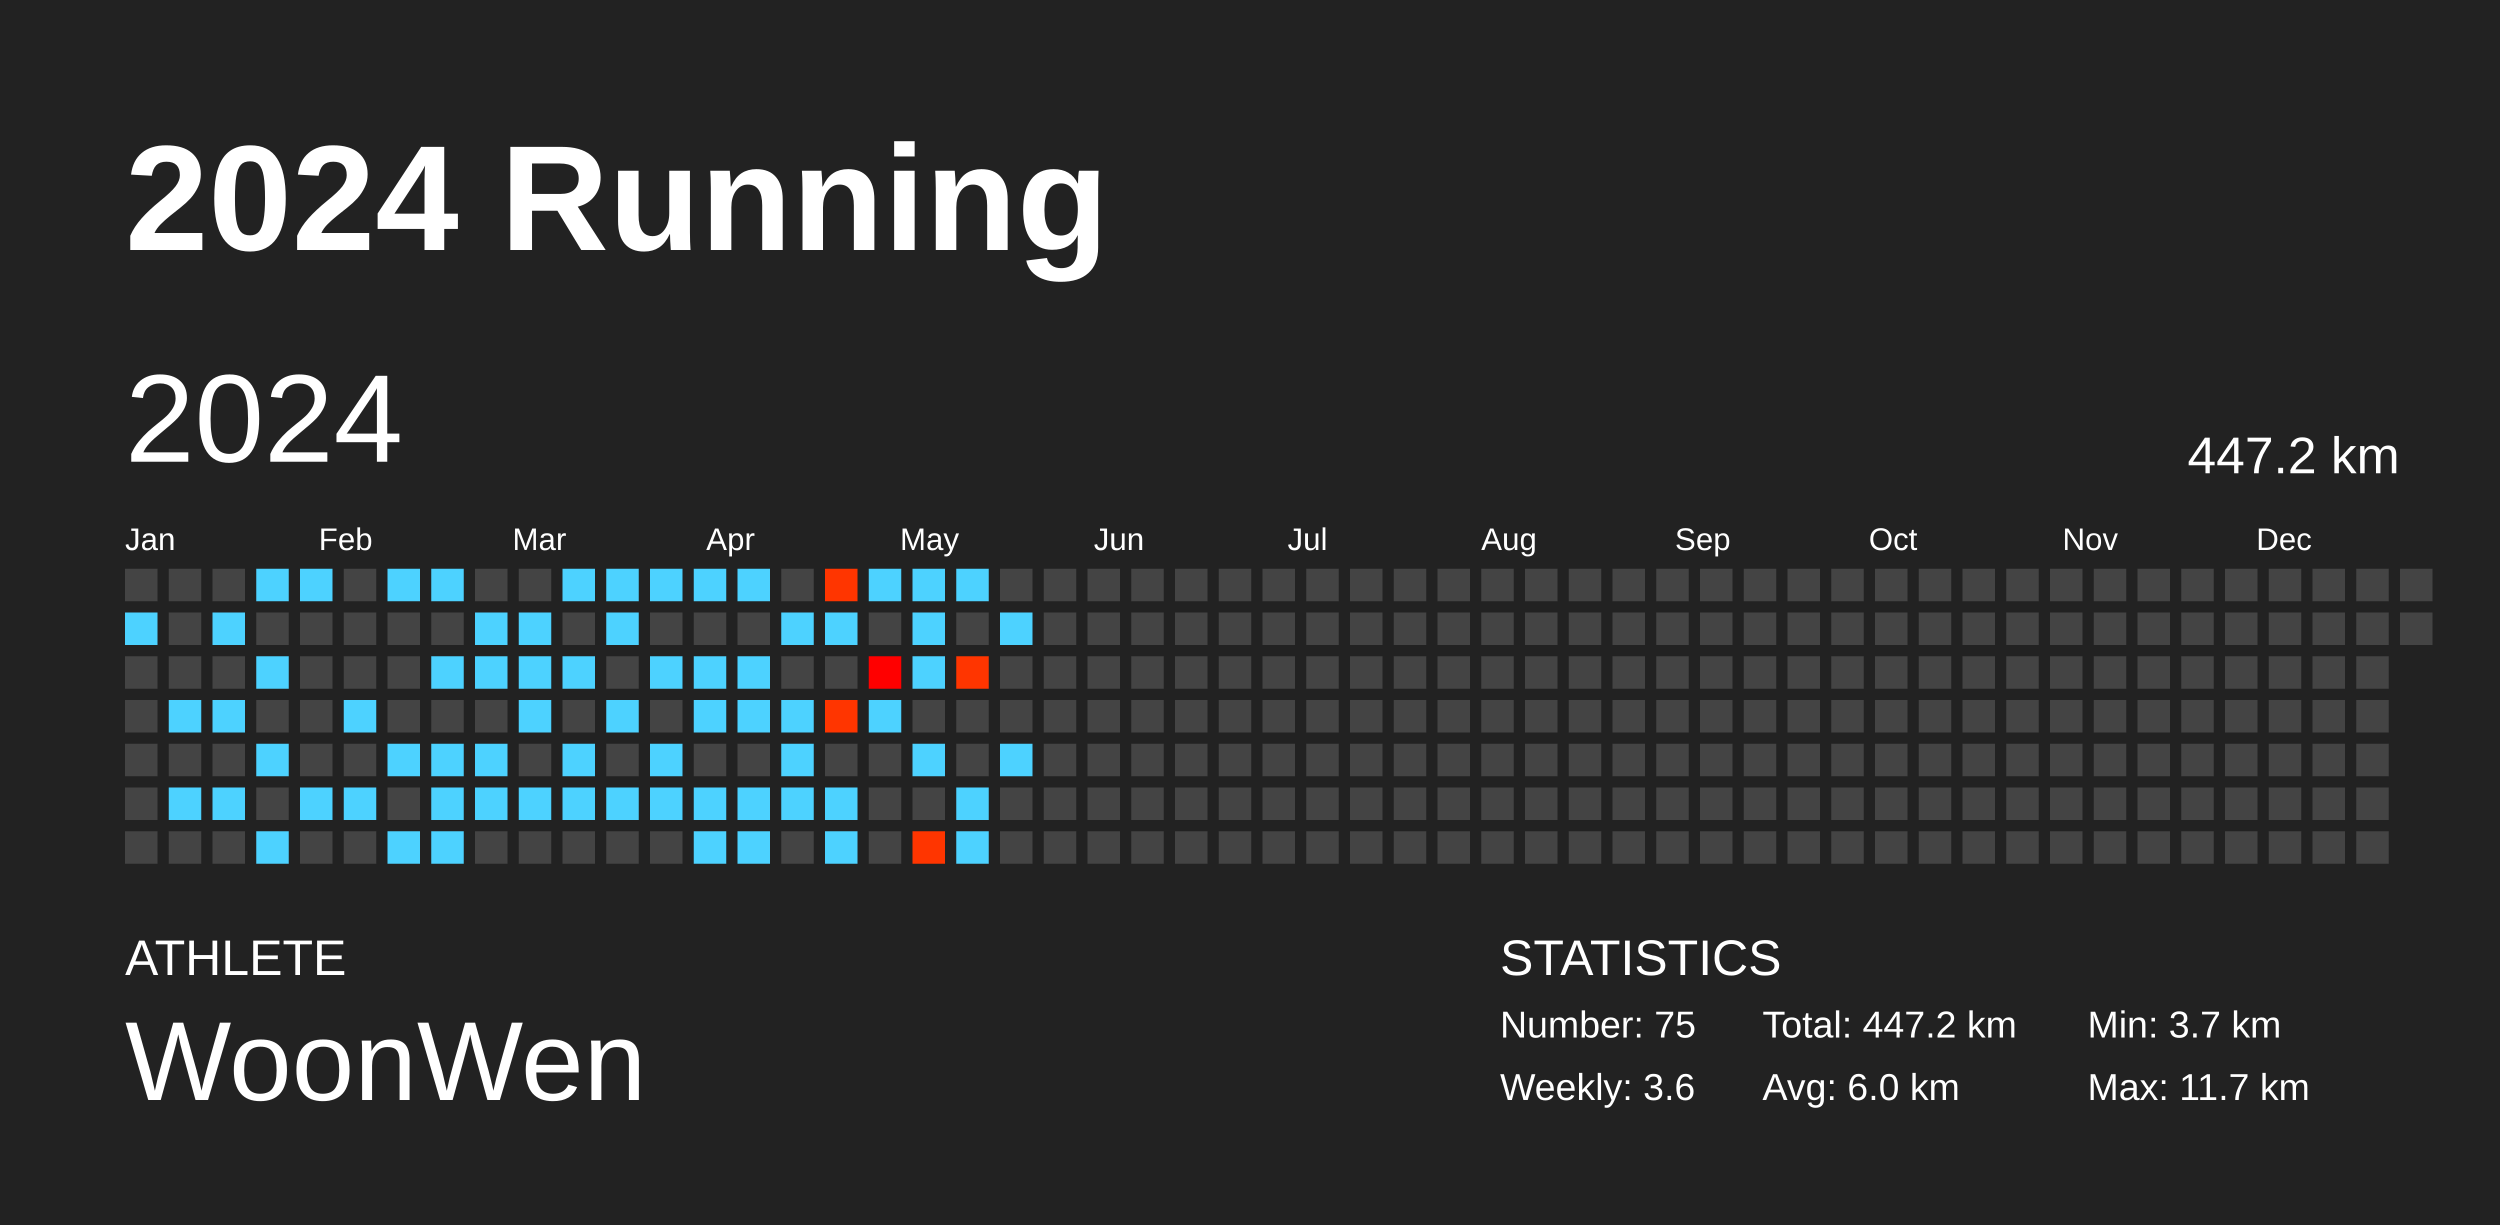
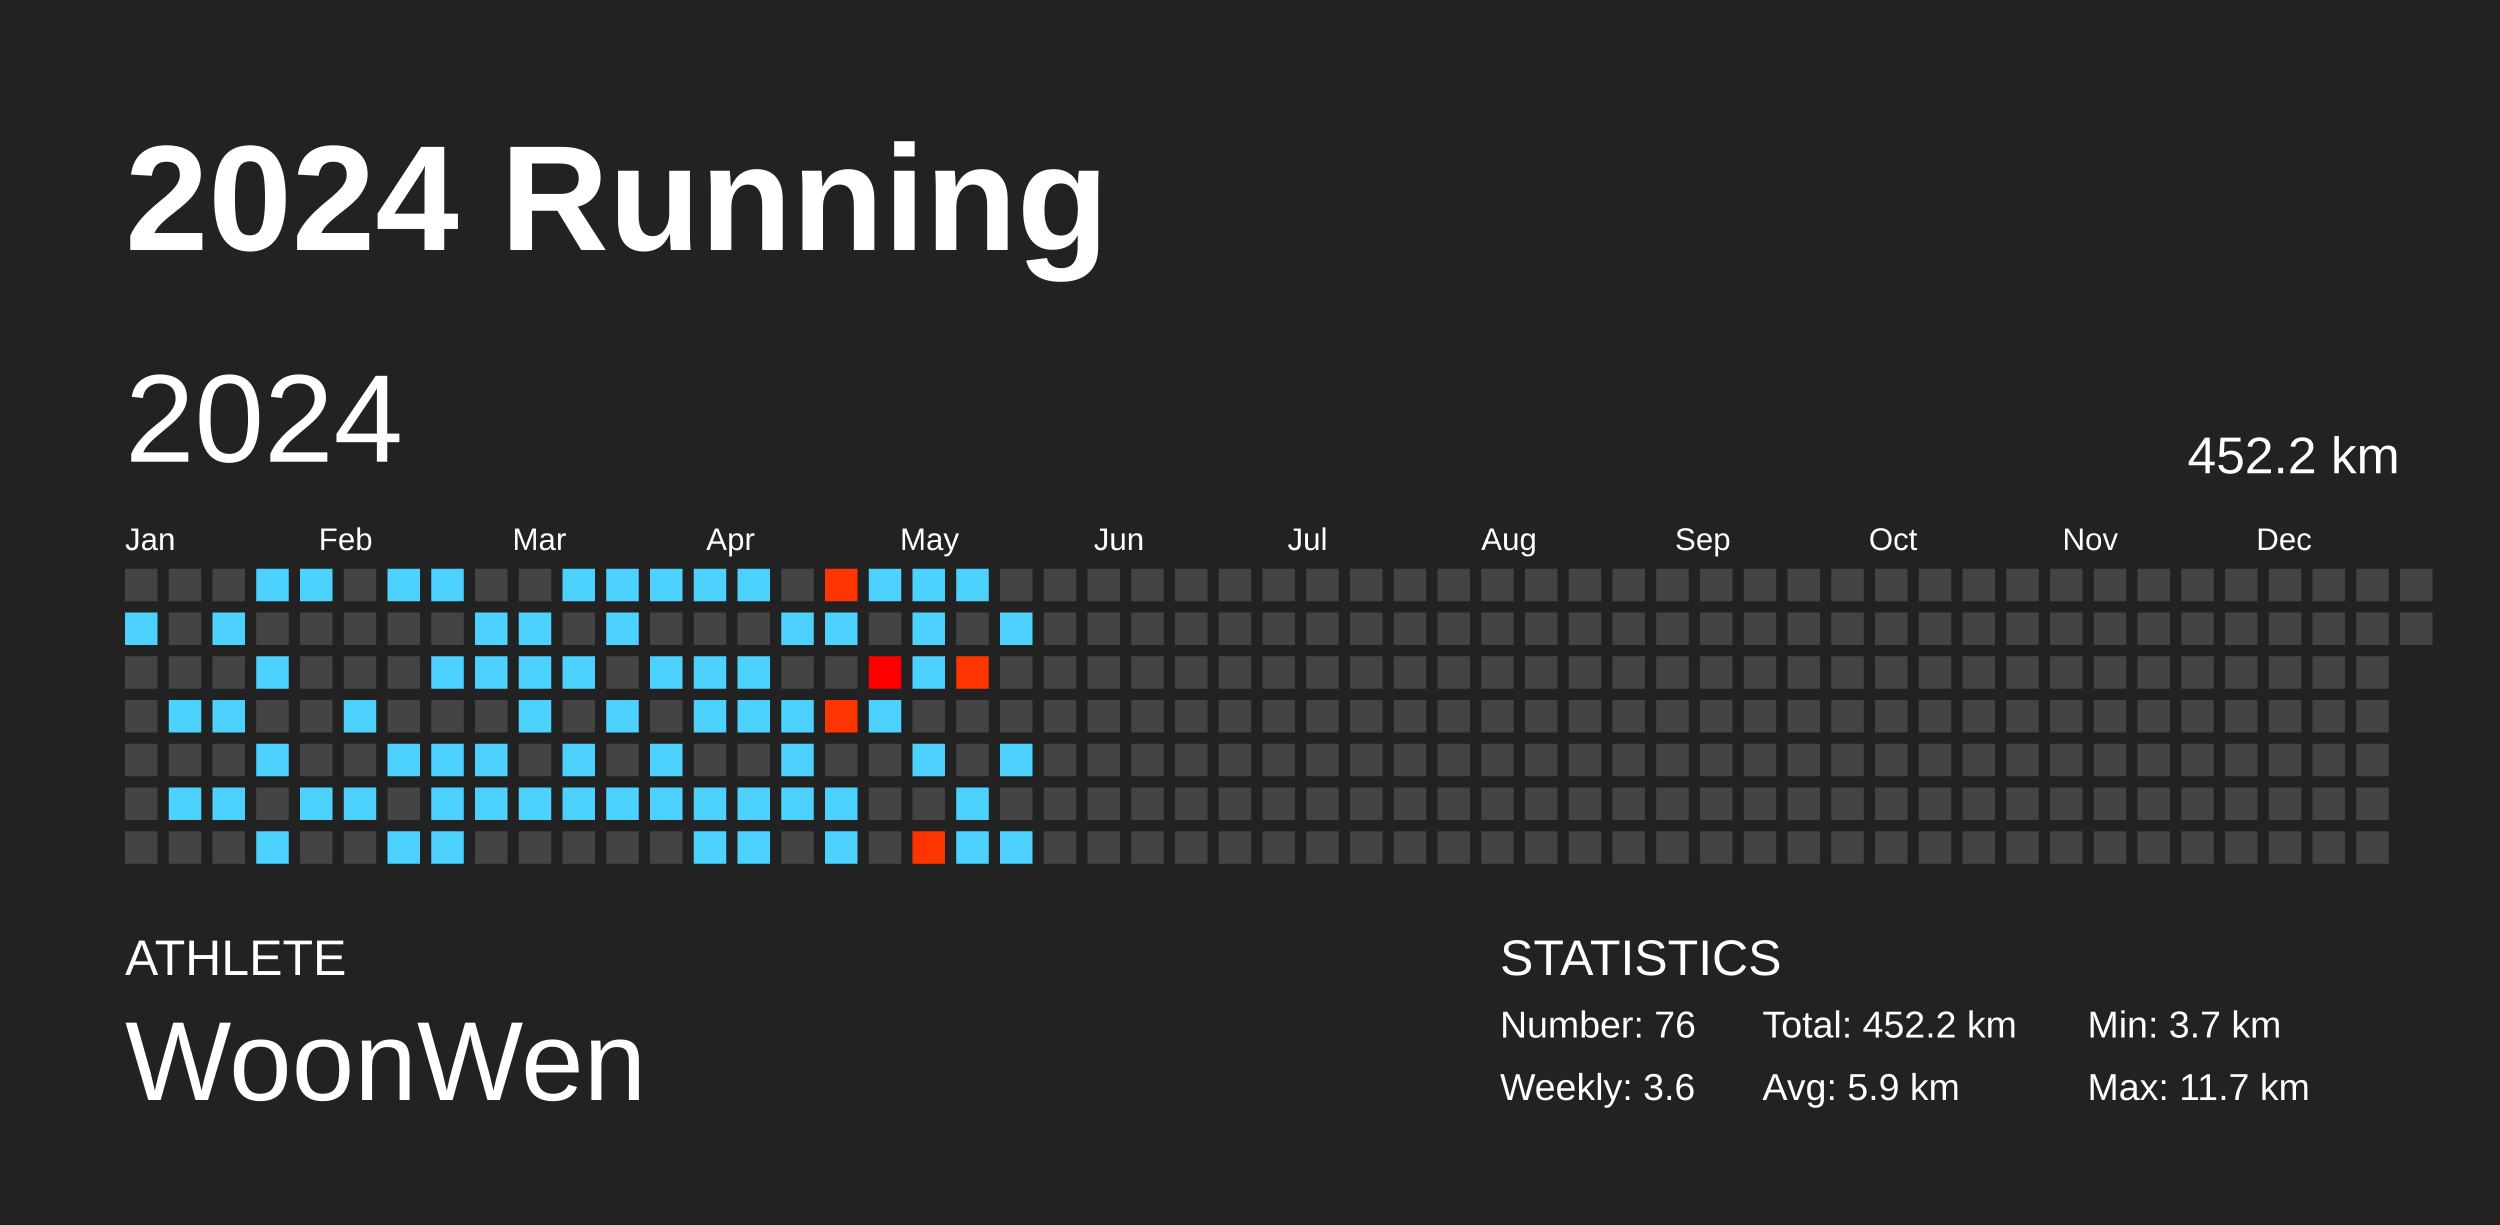
<svg xmlns="http://www.w3.org/2000/svg" baseProfile="full" height="98mm" version="1.1" viewBox="0,0,200,98" width="200mm">
  <defs />
  <rect fill="#222222" height="98" width="200" x="0" y="0" />
  <text fill="#FFFFFF" style="font-size:12px; font-family:Arial; font-weight:bold;" x="10" y="20">2024 Running</text>
  <text fill="#FFFFFF" style="font-size:4px; font-family:Arial" x="10" y="78">ATHLETE</text>
  <text fill="#FFFFFF" style="font-size:9px; font-family:Arial" x="10" y="88">WoonWen</text>
  <text fill="#FFFFFF" style="font-size:4px; font-family:Arial" x="120" y="78">STATISTICS</text>
-   <text fill="#FFFFFF" style="font-size:3px; font-family:Arial" x="120" y="83">Number: 75</text>
+   <text fill="#FFFFFF" style="font-size:3px; font-family:Arial" x="120" y="83">Number: 76</text>
  <text fill="#FFFFFF" style="font-size:3px; font-family:Arial" x="120" y="88">Weekly: 3.6</text>
-   <text fill="#FFFFFF" style="font-size:3px; font-family:Arial" x="141" y="83">Total: 447.2 km</text>
-   <text fill="#FFFFFF" style="font-size:3px; font-family:Arial" x="141" y="88">Avg: 6.0 km</text>
+   <text fill="#FFFFFF" style="font-size:3px; font-family:Arial" x="141" y="83">Total: 452.2 km</text>
+   <text fill="#FFFFFF" style="font-size:3px; font-family:Arial" x="141" y="88">Avg: 5.9 km</text>
  <text fill="#FFFFFF" style="font-size:3px; font-family:Arial" x="167" y="83">Min: 3.7 km</text>
  <text fill="#FFFFFF" style="font-size:3px; font-family:Arial" x="167" y="88">Max: 11.7 km</text>
  <text dominant-baseline="hanging" fill="#FFFFFF" style="font-size:10.0px; font-family:Arial;" x="10" y="30">2024</text>
-   <text dominant-baseline="hanging" fill="#FFFFFF" style="font-size:4.125px; font-family:Arial;" x="175" y="35">447.2 km</text>
+   <text dominant-baseline="hanging" fill="#FFFFFF" style="font-size:4.125px; font-family:Arial;" x="175" y="35">452.2 km</text>
  <text fill="#FFFFFF" style="font-size:2.5px; font-family:Arial" x="10.0" y="44">Jan</text>
  <text fill="#FFFFFF" style="font-size:2.5px; font-family:Arial" x="25.5" y="44">Feb</text>
  <text fill="#FFFFFF" style="font-size:2.5px; font-family:Arial" x="41.0" y="44">Mar</text>
  <text fill="#FFFFFF" style="font-size:2.5px; font-family:Arial" x="56.5" y="44">Apr</text>
  <text fill="#FFFFFF" style="font-size:2.5px; font-family:Arial" x="72.0" y="44">May</text>
  <text fill="#FFFFFF" style="font-size:2.5px; font-family:Arial" x="87.5" y="44">Jun</text>
  <text fill="#FFFFFF" style="font-size:2.5px; font-family:Arial" x="103.0" y="44">Jul</text>
  <text fill="#FFFFFF" style="font-size:2.5px; font-family:Arial" x="118.5" y="44">Aug</text>
  <text fill="#FFFFFF" style="font-size:2.5px; font-family:Arial" x="134.0" y="44">Sep</text>
  <text fill="#FFFFFF" style="font-size:2.5px; font-family:Arial" x="149.5" y="44">Oct</text>
  <text fill="#FFFFFF" style="font-size:2.5px; font-family:Arial" x="165.0" y="44">Nov</text>
  <text fill="#FFFFFF" style="font-size:2.5px; font-family:Arial" x="180.5" y="44">Dec</text>
  <rect fill="#444444" height="2.6" width="2.6" x="10.0" y="45.5" />
  <rect fill="#4dd2ff" height="2.6" width="2.6" x="10.0" y="49.0" />
  <rect fill="#444444" height="2.6" width="2.6" x="10.0" y="52.5" />
  <rect fill="#444444" height="2.6" width="2.6" x="10.0" y="56.0" />
  <rect fill="#444444" height="2.6" width="2.6" x="10.0" y="59.5" />
  <rect fill="#444444" height="2.6" width="2.6" x="10.0" y="63.0" />
  <rect fill="#444444" height="2.6" width="2.6" x="10.0" y="66.5" />
  <rect fill="#444444" height="2.6" width="2.6" x="13.5" y="45.5" />
  <rect fill="#444444" height="2.6" width="2.6" x="13.5" y="49.0" />
  <rect fill="#444444" height="2.6" width="2.6" x="13.5" y="52.5" />
  <rect fill="#4dd2ff" height="2.6" width="2.6" x="13.5" y="56.0" />
  <rect fill="#444444" height="2.6" width="2.6" x="13.5" y="59.5" />
  <rect fill="#4dd2ff" height="2.6" width="2.6" x="13.5" y="63.0" />
  <rect fill="#444444" height="2.6" width="2.6" x="13.5" y="66.5" />
  <rect fill="#444444" height="2.6" width="2.6" x="17.0" y="45.5" />
  <rect fill="#4dd2ff" height="2.6" width="2.6" x="17.0" y="49.0" />
  <rect fill="#444444" height="2.6" width="2.6" x="17.0" y="52.5" />
  <rect fill="#4dd2ff" height="2.6" width="2.6" x="17.0" y="56.0" />
  <rect fill="#444444" height="2.6" width="2.6" x="17.0" y="59.5" />
  <rect fill="#4dd2ff" height="2.6" width="2.6" x="17.0" y="63.0" />
  <rect fill="#444444" height="2.6" width="2.6" x="17.0" y="66.5" />
  <rect fill="#4dd2ff" height="2.6" width="2.6" x="20.5" y="45.5" />
  <rect fill="#444444" height="2.6" width="2.6" x="20.5" y="49.0" />
  <rect fill="#4dd2ff" height="2.6" width="2.6" x="20.5" y="52.5" />
  <rect fill="#444444" height="2.6" width="2.6" x="20.5" y="56.0" />
  <rect fill="#4dd2ff" height="2.6" width="2.6" x="20.5" y="59.5" />
  <rect fill="#444444" height="2.6" width="2.6" x="20.5" y="63.0" />
  <rect fill="#4dd2ff" height="2.6" width="2.6" x="20.5" y="66.5" />
  <rect fill="#4dd2ff" height="2.6" width="2.6" x="24.0" y="45.5" />
  <rect fill="#444444" height="2.6" width="2.6" x="24.0" y="49.0" />
  <rect fill="#444444" height="2.6" width="2.6" x="24.0" y="52.5" />
  <rect fill="#444444" height="2.6" width="2.6" x="24.0" y="56.0" />
  <rect fill="#444444" height="2.6" width="2.6" x="24.0" y="59.5" />
  <rect fill="#4dd2ff" height="2.6" width="2.6" x="24.0" y="63.0" />
  <rect fill="#444444" height="2.6" width="2.6" x="24.0" y="66.5" />
  <rect fill="#444444" height="2.6" width="2.6" x="27.5" y="45.5" />
  <rect fill="#444444" height="2.6" width="2.6" x="27.5" y="49.0" />
  <rect fill="#444444" height="2.6" width="2.6" x="27.5" y="52.5" />
  <rect fill="#4dd2ff" height="2.6" width="2.6" x="27.5" y="56.0" />
  <rect fill="#444444" height="2.6" width="2.6" x="27.5" y="59.5" />
  <rect fill="#4dd2ff" height="2.6" width="2.6" x="27.5" y="63.0" />
  <rect fill="#444444" height="2.6" width="2.6" x="27.5" y="66.5" />
  <rect fill="#4dd2ff" height="2.6" width="2.6" x="31.0" y="45.5" />
  <rect fill="#444444" height="2.6" width="2.6" x="31.0" y="49.0" />
  <rect fill="#444444" height="2.6" width="2.6" x="31.0" y="52.5" />
  <rect fill="#444444" height="2.6" width="2.6" x="31.0" y="56.0" />
  <rect fill="#4dd2ff" height="2.6" width="2.6" x="31.0" y="59.5" />
  <rect fill="#444444" height="2.6" width="2.6" x="31.0" y="63.0" />
  <rect fill="#4dd2ff" height="2.6" width="2.6" x="31.0" y="66.5" />
  <rect fill="#4dd2ff" height="2.6" width="2.6" x="34.5" y="45.5" />
  <rect fill="#444444" height="2.6" width="2.6" x="34.5" y="49.0" />
  <rect fill="#4dd2ff" height="2.6" width="2.6" x="34.5" y="52.5" />
  <rect fill="#444444" height="2.6" width="2.6" x="34.5" y="56.0" />
  <rect fill="#4dd2ff" height="2.6" width="2.6" x="34.5" y="59.5" />
  <rect fill="#4dd2ff" height="2.6" width="2.6" x="34.5" y="63.0" />
  <rect fill="#4dd2ff" height="2.6" width="2.6" x="34.5" y="66.5" />
  <rect fill="#444444" height="2.6" width="2.6" x="38.0" y="45.5" />
  <rect fill="#4dd2ff" height="2.6" width="2.6" x="38.0" y="49.0" />
  <rect fill="#4dd2ff" height="2.6" width="2.6" x="38.0" y="52.5" />
  <rect fill="#444444" height="2.6" width="2.6" x="38.0" y="56.0" />
  <rect fill="#4dd2ff" height="2.6" width="2.6" x="38.0" y="59.5" />
  <rect fill="#4dd2ff" height="2.6" width="2.6" x="38.0" y="63.0" />
  <rect fill="#444444" height="2.6" width="2.6" x="38.0" y="66.5" />
  <rect fill="#444444" height="2.6" width="2.6" x="41.5" y="45.5" />
  <rect fill="#4dd2ff" height="2.6" width="2.6" x="41.5" y="49.0" />
  <rect fill="#4dd2ff" height="2.6" width="2.6" x="41.5" y="52.5" />
  <rect fill="#4dd2ff" height="2.6" width="2.6" x="41.5" y="56.0" />
  <rect fill="#444444" height="2.6" width="2.6" x="41.5" y="59.5" />
  <rect fill="#4dd2ff" height="2.6" width="2.6" x="41.5" y="63.0" />
  <rect fill="#444444" height="2.6" width="2.6" x="41.5" y="66.5" />
  <rect fill="#4dd2ff" height="2.6" width="2.6" x="45.0" y="45.5" />
  <rect fill="#444444" height="2.6" width="2.6" x="45.0" y="49.0" />
  <rect fill="#4dd2ff" height="2.6" width="2.6" x="45.0" y="52.5" />
  <rect fill="#444444" height="2.6" width="2.6" x="45.0" y="56.0" />
  <rect fill="#4dd2ff" height="2.6" width="2.6" x="45.0" y="59.5" />
  <rect fill="#4dd2ff" height="2.6" width="2.6" x="45.0" y="63.0" />
  <rect fill="#444444" height="2.6" width="2.6" x="45.0" y="66.5" />
  <rect fill="#4dd2ff" height="2.6" width="2.6" x="48.5" y="45.5" />
  <rect fill="#4dd2ff" height="2.6" width="2.6" x="48.5" y="49.0" />
  <rect fill="#444444" height="2.6" width="2.6" x="48.5" y="52.5" />
  <rect fill="#4dd2ff" height="2.6" width="2.6" x="48.5" y="56.0" />
  <rect fill="#444444" height="2.6" width="2.6" x="48.5" y="59.5" />
  <rect fill="#4dd2ff" height="2.6" width="2.6" x="48.5" y="63.0" />
  <rect fill="#444444" height="2.6" width="2.6" x="48.5" y="66.5" />
  <rect fill="#4dd2ff" height="2.6" width="2.6" x="52.0" y="45.5" />
  <rect fill="#444444" height="2.6" width="2.6" x="52.0" y="49.0" />
  <rect fill="#4dd2ff" height="2.6" width="2.6" x="52.0" y="52.5" />
  <rect fill="#444444" height="2.6" width="2.6" x="52.0" y="56.0" />
  <rect fill="#4dd2ff" height="2.6" width="2.6" x="52.0" y="59.5" />
  <rect fill="#4dd2ff" height="2.6" width="2.6" x="52.0" y="63.0" />
  <rect fill="#444444" height="2.6" width="2.6" x="52.0" y="66.5" />
  <rect fill="#4dd2ff" height="2.6" width="2.6" x="55.5" y="45.5" />
  <rect fill="#444444" height="2.6" width="2.6" x="55.5" y="49.0" />
  <rect fill="#4dd2ff" height="2.6" width="2.6" x="55.5" y="52.5" />
  <rect fill="#4dd2ff" height="2.6" width="2.6" x="55.5" y="56.0" />
  <rect fill="#444444" height="2.6" width="2.6" x="55.5" y="59.5" />
  <rect fill="#4dd2ff" height="2.6" width="2.6" x="55.5" y="63.0" />
  <rect fill="#4dd2ff" height="2.6" width="2.6" x="55.5" y="66.5" />
  <rect fill="#4dd2ff" height="2.6" width="2.6" x="59.0" y="45.5" />
  <rect fill="#444444" height="2.6" width="2.6" x="59.0" y="49.0" />
  <rect fill="#4dd2ff" height="2.6" width="2.6" x="59.0" y="52.5" />
  <rect fill="#4dd2ff" height="2.6" width="2.6" x="59.0" y="56.0" />
  <rect fill="#444444" height="2.6" width="2.6" x="59.0" y="59.5" />
  <rect fill="#4dd2ff" height="2.6" width="2.6" x="59.0" y="63.0" />
  <rect fill="#4dd2ff" height="2.6" width="2.6" x="59.0" y="66.5" />
  <rect fill="#444444" height="2.6" width="2.6" x="62.5" y="45.5" />
  <rect fill="#4dd2ff" height="2.6" width="2.6" x="62.5" y="49.0" />
  <rect fill="#444444" height="2.6" width="2.6" x="62.5" y="52.5" />
  <rect fill="#4dd2ff" height="2.6" width="2.6" x="62.5" y="56.0" />
  <rect fill="#4dd2ff" height="2.6" width="2.6" x="62.5" y="59.5" />
  <rect fill="#4dd2ff" height="2.6" width="2.6" x="62.5" y="63.0" />
  <rect fill="#444444" height="2.6" width="2.6" x="62.5" y="66.5" />
  <rect fill="#ff3500" height="2.6" width="2.6" x="66.0" y="45.5" />
  <rect fill="#4dd2ff" height="2.6" width="2.6" x="66.0" y="49.0" />
  <rect fill="#444444" height="2.6" width="2.6" x="66.0" y="52.5" />
  <rect fill="#ff3500" height="2.6" width="2.6" x="66.0" y="56.0" />
  <rect fill="#444444" height="2.6" width="2.6" x="66.0" y="59.5" />
  <rect fill="#4dd2ff" height="2.6" width="2.6" x="66.0" y="63.0" />
  <rect fill="#4dd2ff" height="2.6" width="2.6" x="66.0" y="66.5" />
  <rect fill="#4dd2ff" height="2.6" width="2.6" x="69.5" y="45.5" />
  <rect fill="#444444" height="2.6" width="2.6" x="69.5" y="49.0" />
  <rect fill="#ff0000" height="2.6" width="2.6" x="69.5" y="52.5" />
  <rect fill="#4dd2ff" height="2.6" width="2.6" x="69.5" y="56.0" />
  <rect fill="#444444" height="2.6" width="2.6" x="69.5" y="59.5" />
  <rect fill="#444444" height="2.6" width="2.6" x="69.5" y="63.0" />
  <rect fill="#444444" height="2.6" width="2.6" x="69.5" y="66.5" />
  <rect fill="#4dd2ff" height="2.6" width="2.6" x="73.0" y="45.5" />
  <rect fill="#4dd2ff" height="2.6" width="2.6" x="73.0" y="49.0" />
  <rect fill="#4dd2ff" height="2.6" width="2.6" x="73.0" y="52.5" />
  <rect fill="#444444" height="2.6" width="2.6" x="73.0" y="56.0" />
  <rect fill="#4dd2ff" height="2.6" width="2.6" x="73.0" y="59.5" />
  <rect fill="#444444" height="2.6" width="2.6" x="73.0" y="63.0" />
  <rect fill="#ff3500" height="2.6" width="2.6" x="73.0" y="66.5" />
  <rect fill="#4dd2ff" height="2.6" width="2.6" x="76.5" y="45.5" />
  <rect fill="#444444" height="2.6" width="2.6" x="76.5" y="49.0" />
  <rect fill="#ff3500" height="2.6" width="2.6" x="76.5" y="52.5" />
  <rect fill="#444444" height="2.6" width="2.6" x="76.5" y="56.0" />
  <rect fill="#444444" height="2.6" width="2.6" x="76.5" y="59.5" />
  <rect fill="#4dd2ff" height="2.6" width="2.6" x="76.5" y="63.0" />
  <rect fill="#4dd2ff" height="2.6" width="2.6" x="76.5" y="66.5" />
  <rect fill="#444444" height="2.6" width="2.6" x="80.0" y="45.5" />
  <rect fill="#4dd2ff" height="2.6" width="2.6" x="80.0" y="49.0" />
  <rect fill="#444444" height="2.6" width="2.6" x="80.0" y="52.5" />
  <rect fill="#444444" height="2.6" width="2.6" x="80.0" y="56.0" />
  <rect fill="#4dd2ff" height="2.6" width="2.6" x="80.0" y="59.5" />
  <rect fill="#444444" height="2.6" width="2.6" x="80.0" y="63.0" />
-   <rect fill="#444444" height="2.6" width="2.6" x="80.0" y="66.5" />
+   <rect fill="#4dd2ff" height="2.6" width="2.6" x="80.0" y="66.5" />
  <rect fill="#444444" height="2.6" width="2.6" x="83.5" y="45.5" />
  <rect fill="#444444" height="2.6" width="2.6" x="83.5" y="49.0" />
  <rect fill="#444444" height="2.6" width="2.6" x="83.5" y="52.5" />
  <rect fill="#444444" height="2.6" width="2.6" x="83.5" y="56.0" />
  <rect fill="#444444" height="2.6" width="2.6" x="83.5" y="59.5" />
  <rect fill="#444444" height="2.6" width="2.6" x="83.5" y="63.0" />
  <rect fill="#444444" height="2.6" width="2.6" x="83.5" y="66.5" />
  <rect fill="#444444" height="2.6" width="2.6" x="87.0" y="45.5" />
  <rect fill="#444444" height="2.6" width="2.6" x="87.0" y="49.0" />
  <rect fill="#444444" height="2.6" width="2.6" x="87.0" y="52.5" />
  <rect fill="#444444" height="2.6" width="2.6" x="87.0" y="56.0" />
  <rect fill="#444444" height="2.6" width="2.6" x="87.0" y="59.5" />
  <rect fill="#444444" height="2.6" width="2.6" x="87.0" y="63.0" />
  <rect fill="#444444" height="2.6" width="2.6" x="87.0" y="66.5" />
  <rect fill="#444444" height="2.6" width="2.6" x="90.5" y="45.5" />
  <rect fill="#444444" height="2.6" width="2.6" x="90.5" y="49.0" />
  <rect fill="#444444" height="2.6" width="2.6" x="90.5" y="52.5" />
  <rect fill="#444444" height="2.6" width="2.6" x="90.5" y="56.0" />
  <rect fill="#444444" height="2.6" width="2.6" x="90.5" y="59.5" />
  <rect fill="#444444" height="2.6" width="2.6" x="90.5" y="63.0" />
  <rect fill="#444444" height="2.6" width="2.6" x="90.5" y="66.5" />
  <rect fill="#444444" height="2.6" width="2.6" x="94.0" y="45.5" />
  <rect fill="#444444" height="2.6" width="2.6" x="94.0" y="49.0" />
  <rect fill="#444444" height="2.6" width="2.6" x="94.0" y="52.5" />
  <rect fill="#444444" height="2.6" width="2.6" x="94.0" y="56.0" />
  <rect fill="#444444" height="2.6" width="2.6" x="94.0" y="59.5" />
  <rect fill="#444444" height="2.6" width="2.6" x="94.0" y="63.0" />
  <rect fill="#444444" height="2.6" width="2.6" x="94.0" y="66.5" />
  <rect fill="#444444" height="2.6" width="2.6" x="97.5" y="45.5" />
  <rect fill="#444444" height="2.6" width="2.6" x="97.5" y="49.0" />
  <rect fill="#444444" height="2.6" width="2.6" x="97.5" y="52.5" />
  <rect fill="#444444" height="2.6" width="2.6" x="97.5" y="56.0" />
  <rect fill="#444444" height="2.6" width="2.6" x="97.5" y="59.5" />
  <rect fill="#444444" height="2.6" width="2.6" x="97.5" y="63.0" />
  <rect fill="#444444" height="2.6" width="2.6" x="97.5" y="66.5" />
  <rect fill="#444444" height="2.6" width="2.6" x="101.0" y="45.5" />
  <rect fill="#444444" height="2.6" width="2.6" x="101.0" y="49.0" />
  <rect fill="#444444" height="2.6" width="2.6" x="101.0" y="52.5" />
  <rect fill="#444444" height="2.6" width="2.6" x="101.0" y="56.0" />
  <rect fill="#444444" height="2.6" width="2.6" x="101.0" y="59.5" />
  <rect fill="#444444" height="2.6" width="2.6" x="101.0" y="63.0" />
  <rect fill="#444444" height="2.6" width="2.6" x="101.0" y="66.5" />
  <rect fill="#444444" height="2.6" width="2.6" x="104.5" y="45.5" />
  <rect fill="#444444" height="2.6" width="2.6" x="104.5" y="49.0" />
  <rect fill="#444444" height="2.6" width="2.6" x="104.5" y="52.5" />
  <rect fill="#444444" height="2.6" width="2.6" x="104.5" y="56.0" />
  <rect fill="#444444" height="2.6" width="2.6" x="104.5" y="59.5" />
  <rect fill="#444444" height="2.6" width="2.6" x="104.5" y="63.0" />
  <rect fill="#444444" height="2.6" width="2.6" x="104.5" y="66.5" />
  <rect fill="#444444" height="2.6" width="2.6" x="108.0" y="45.5" />
  <rect fill="#444444" height="2.6" width="2.6" x="108.0" y="49.0" />
  <rect fill="#444444" height="2.6" width="2.6" x="108.0" y="52.5" />
  <rect fill="#444444" height="2.6" width="2.6" x="108.0" y="56.0" />
  <rect fill="#444444" height="2.6" width="2.6" x="108.0" y="59.5" />
  <rect fill="#444444" height="2.6" width="2.6" x="108.0" y="63.0" />
  <rect fill="#444444" height="2.6" width="2.6" x="108.0" y="66.5" />
  <rect fill="#444444" height="2.6" width="2.6" x="111.5" y="45.5" />
  <rect fill="#444444" height="2.6" width="2.6" x="111.5" y="49.0" />
  <rect fill="#444444" height="2.6" width="2.6" x="111.5" y="52.5" />
  <rect fill="#444444" height="2.6" width="2.6" x="111.5" y="56.0" />
  <rect fill="#444444" height="2.6" width="2.6" x="111.5" y="59.5" />
  <rect fill="#444444" height="2.6" width="2.6" x="111.5" y="63.0" />
  <rect fill="#444444" height="2.6" width="2.6" x="111.5" y="66.5" />
  <rect fill="#444444" height="2.6" width="2.6" x="115.0" y="45.5" />
  <rect fill="#444444" height="2.6" width="2.6" x="115.0" y="49.0" />
  <rect fill="#444444" height="2.6" width="2.6" x="115.0" y="52.5" />
  <rect fill="#444444" height="2.6" width="2.6" x="115.0" y="56.0" />
  <rect fill="#444444" height="2.6" width="2.6" x="115.0" y="59.5" />
  <rect fill="#444444" height="2.6" width="2.6" x="115.0" y="63.0" />
  <rect fill="#444444" height="2.6" width="2.6" x="115.0" y="66.5" />
  <rect fill="#444444" height="2.6" width="2.6" x="118.5" y="45.5" />
  <rect fill="#444444" height="2.6" width="2.6" x="118.5" y="49.0" />
  <rect fill="#444444" height="2.6" width="2.6" x="118.5" y="52.5" />
  <rect fill="#444444" height="2.6" width="2.6" x="118.5" y="56.0" />
  <rect fill="#444444" height="2.6" width="2.6" x="118.5" y="59.5" />
  <rect fill="#444444" height="2.6" width="2.6" x="118.5" y="63.0" />
  <rect fill="#444444" height="2.6" width="2.6" x="118.5" y="66.5" />
  <rect fill="#444444" height="2.6" width="2.6" x="122.0" y="45.5" />
  <rect fill="#444444" height="2.6" width="2.6" x="122.0" y="49.0" />
  <rect fill="#444444" height="2.6" width="2.6" x="122.0" y="52.5" />
  <rect fill="#444444" height="2.6" width="2.6" x="122.0" y="56.0" />
  <rect fill="#444444" height="2.6" width="2.6" x="122.0" y="59.5" />
  <rect fill="#444444" height="2.6" width="2.6" x="122.0" y="63.0" />
  <rect fill="#444444" height="2.6" width="2.6" x="122.0" y="66.5" />
  <rect fill="#444444" height="2.6" width="2.6" x="125.5" y="45.5" />
  <rect fill="#444444" height="2.6" width="2.6" x="125.5" y="49.0" />
  <rect fill="#444444" height="2.6" width="2.6" x="125.5" y="52.5" />
  <rect fill="#444444" height="2.6" width="2.6" x="125.5" y="56.0" />
  <rect fill="#444444" height="2.6" width="2.6" x="125.5" y="59.5" />
  <rect fill="#444444" height="2.6" width="2.6" x="125.5" y="63.0" />
  <rect fill="#444444" height="2.6" width="2.6" x="125.5" y="66.5" />
  <rect fill="#444444" height="2.6" width="2.6" x="129.0" y="45.5" />
  <rect fill="#444444" height="2.6" width="2.6" x="129.0" y="49.0" />
  <rect fill="#444444" height="2.6" width="2.6" x="129.0" y="52.5" />
  <rect fill="#444444" height="2.6" width="2.6" x="129.0" y="56.0" />
  <rect fill="#444444" height="2.6" width="2.6" x="129.0" y="59.5" />
  <rect fill="#444444" height="2.6" width="2.6" x="129.0" y="63.0" />
  <rect fill="#444444" height="2.6" width="2.6" x="129.0" y="66.5" />
  <rect fill="#444444" height="2.6" width="2.6" x="132.5" y="45.5" />
  <rect fill="#444444" height="2.6" width="2.6" x="132.5" y="49.0" />
  <rect fill="#444444" height="2.6" width="2.6" x="132.5" y="52.5" />
  <rect fill="#444444" height="2.6" width="2.6" x="132.5" y="56.0" />
  <rect fill="#444444" height="2.6" width="2.6" x="132.5" y="59.5" />
  <rect fill="#444444" height="2.6" width="2.6" x="132.5" y="63.0" />
  <rect fill="#444444" height="2.6" width="2.6" x="132.5" y="66.5" />
  <rect fill="#444444" height="2.6" width="2.6" x="136.0" y="45.5" />
  <rect fill="#444444" height="2.6" width="2.6" x="136.0" y="49.0" />
  <rect fill="#444444" height="2.6" width="2.6" x="136.0" y="52.5" />
  <rect fill="#444444" height="2.6" width="2.6" x="136.0" y="56.0" />
  <rect fill="#444444" height="2.6" width="2.6" x="136.0" y="59.5" />
  <rect fill="#444444" height="2.6" width="2.6" x="136.0" y="63.0" />
  <rect fill="#444444" height="2.6" width="2.6" x="136.0" y="66.5" />
  <rect fill="#444444" height="2.6" width="2.6" x="139.5" y="45.5" />
  <rect fill="#444444" height="2.6" width="2.6" x="139.5" y="49.0" />
  <rect fill="#444444" height="2.6" width="2.6" x="139.5" y="52.5" />
  <rect fill="#444444" height="2.6" width="2.6" x="139.5" y="56.0" />
  <rect fill="#444444" height="2.6" width="2.6" x="139.5" y="59.5" />
  <rect fill="#444444" height="2.6" width="2.6" x="139.5" y="63.0" />
  <rect fill="#444444" height="2.6" width="2.6" x="139.5" y="66.5" />
  <rect fill="#444444" height="2.6" width="2.6" x="143.0" y="45.5" />
  <rect fill="#444444" height="2.6" width="2.6" x="143.0" y="49.0" />
  <rect fill="#444444" height="2.6" width="2.6" x="143.0" y="52.5" />
  <rect fill="#444444" height="2.6" width="2.6" x="143.0" y="56.0" />
  <rect fill="#444444" height="2.6" width="2.6" x="143.0" y="59.5" />
  <rect fill="#444444" height="2.6" width="2.6" x="143.0" y="63.0" />
  <rect fill="#444444" height="2.6" width="2.6" x="143.0" y="66.5" />
  <rect fill="#444444" height="2.6" width="2.6" x="146.5" y="45.5" />
  <rect fill="#444444" height="2.6" width="2.6" x="146.5" y="49.0" />
  <rect fill="#444444" height="2.6" width="2.6" x="146.5" y="52.5" />
  <rect fill="#444444" height="2.6" width="2.6" x="146.5" y="56.0" />
  <rect fill="#444444" height="2.6" width="2.6" x="146.5" y="59.5" />
  <rect fill="#444444" height="2.6" width="2.6" x="146.5" y="63.0" />
  <rect fill="#444444" height="2.6" width="2.6" x="146.5" y="66.5" />
  <rect fill="#444444" height="2.6" width="2.6" x="150.0" y="45.5" />
  <rect fill="#444444" height="2.6" width="2.6" x="150.0" y="49.0" />
  <rect fill="#444444" height="2.6" width="2.6" x="150.0" y="52.5" />
  <rect fill="#444444" height="2.6" width="2.6" x="150.0" y="56.0" />
  <rect fill="#444444" height="2.6" width="2.6" x="150.0" y="59.5" />
  <rect fill="#444444" height="2.6" width="2.6" x="150.0" y="63.0" />
  <rect fill="#444444" height="2.6" width="2.6" x="150.0" y="66.5" />
  <rect fill="#444444" height="2.6" width="2.6" x="153.5" y="45.5" />
  <rect fill="#444444" height="2.6" width="2.6" x="153.5" y="49.0" />
  <rect fill="#444444" height="2.6" width="2.6" x="153.5" y="52.5" />
  <rect fill="#444444" height="2.6" width="2.6" x="153.5" y="56.0" />
  <rect fill="#444444" height="2.6" width="2.6" x="153.5" y="59.5" />
  <rect fill="#444444" height="2.6" width="2.6" x="153.5" y="63.0" />
  <rect fill="#444444" height="2.6" width="2.6" x="153.5" y="66.5" />
  <rect fill="#444444" height="2.6" width="2.6" x="157.0" y="45.5" />
  <rect fill="#444444" height="2.6" width="2.6" x="157.0" y="49.0" />
  <rect fill="#444444" height="2.6" width="2.6" x="157.0" y="52.5" />
  <rect fill="#444444" height="2.6" width="2.6" x="157.0" y="56.0" />
  <rect fill="#444444" height="2.6" width="2.6" x="157.0" y="59.5" />
  <rect fill="#444444" height="2.6" width="2.6" x="157.0" y="63.0" />
  <rect fill="#444444" height="2.6" width="2.6" x="157.0" y="66.5" />
  <rect fill="#444444" height="2.6" width="2.6" x="160.5" y="45.5" />
  <rect fill="#444444" height="2.6" width="2.6" x="160.5" y="49.0" />
  <rect fill="#444444" height="2.6" width="2.6" x="160.5" y="52.5" />
  <rect fill="#444444" height="2.6" width="2.6" x="160.5" y="56.0" />
  <rect fill="#444444" height="2.6" width="2.6" x="160.5" y="59.5" />
  <rect fill="#444444" height="2.6" width="2.6" x="160.5" y="63.0" />
  <rect fill="#444444" height="2.6" width="2.6" x="160.5" y="66.5" />
  <rect fill="#444444" height="2.6" width="2.6" x="164.0" y="45.5" />
  <rect fill="#444444" height="2.6" width="2.6" x="164.0" y="49.0" />
  <rect fill="#444444" height="2.6" width="2.6" x="164.0" y="52.5" />
  <rect fill="#444444" height="2.6" width="2.6" x="164.0" y="56.0" />
  <rect fill="#444444" height="2.6" width="2.6" x="164.0" y="59.5" />
  <rect fill="#444444" height="2.6" width="2.6" x="164.0" y="63.0" />
  <rect fill="#444444" height="2.6" width="2.6" x="164.0" y="66.5" />
  <rect fill="#444444" height="2.6" width="2.6" x="167.5" y="45.5" />
  <rect fill="#444444" height="2.6" width="2.6" x="167.5" y="49.0" />
  <rect fill="#444444" height="2.6" width="2.6" x="167.5" y="52.5" />
  <rect fill="#444444" height="2.6" width="2.6" x="167.5" y="56.0" />
  <rect fill="#444444" height="2.6" width="2.6" x="167.5" y="59.5" />
  <rect fill="#444444" height="2.6" width="2.6" x="167.5" y="63.0" />
  <rect fill="#444444" height="2.6" width="2.6" x="167.5" y="66.5" />
  <rect fill="#444444" height="2.6" width="2.6" x="171.0" y="45.5" />
  <rect fill="#444444" height="2.6" width="2.6" x="171.0" y="49.0" />
  <rect fill="#444444" height="2.6" width="2.6" x="171.0" y="52.5" />
  <rect fill="#444444" height="2.6" width="2.6" x="171.0" y="56.0" />
  <rect fill="#444444" height="2.6" width="2.6" x="171.0" y="59.5" />
  <rect fill="#444444" height="2.6" width="2.6" x="171.0" y="63.0" />
  <rect fill="#444444" height="2.6" width="2.6" x="171.0" y="66.5" />
  <rect fill="#444444" height="2.6" width="2.6" x="174.5" y="45.5" />
  <rect fill="#444444" height="2.6" width="2.6" x="174.5" y="49.0" />
  <rect fill="#444444" height="2.6" width="2.6" x="174.5" y="52.5" />
  <rect fill="#444444" height="2.6" width="2.6" x="174.5" y="56.0" />
  <rect fill="#444444" height="2.6" width="2.6" x="174.5" y="59.5" />
  <rect fill="#444444" height="2.6" width="2.6" x="174.5" y="63.0" />
  <rect fill="#444444" height="2.6" width="2.6" x="174.5" y="66.5" />
  <rect fill="#444444" height="2.6" width="2.6" x="178.0" y="45.5" />
  <rect fill="#444444" height="2.6" width="2.6" x="178.0" y="49.0" />
  <rect fill="#444444" height="2.6" width="2.6" x="178.0" y="52.5" />
  <rect fill="#444444" height="2.6" width="2.6" x="178.0" y="56.0" />
  <rect fill="#444444" height="2.6" width="2.6" x="178.0" y="59.5" />
  <rect fill="#444444" height="2.6" width="2.6" x="178.0" y="63.0" />
  <rect fill="#444444" height="2.6" width="2.6" x="178.0" y="66.5" />
  <rect fill="#444444" height="2.6" width="2.6" x="181.5" y="45.5" />
  <rect fill="#444444" height="2.6" width="2.6" x="181.5" y="49.0" />
  <rect fill="#444444" height="2.6" width="2.6" x="181.5" y="52.5" />
  <rect fill="#444444" height="2.6" width="2.6" x="181.5" y="56.0" />
  <rect fill="#444444" height="2.6" width="2.6" x="181.5" y="59.5" />
  <rect fill="#444444" height="2.6" width="2.6" x="181.5" y="63.0" />
  <rect fill="#444444" height="2.6" width="2.6" x="181.5" y="66.5" />
  <rect fill="#444444" height="2.6" width="2.6" x="185.0" y="45.5" />
  <rect fill="#444444" height="2.6" width="2.6" x="185.0" y="49.0" />
  <rect fill="#444444" height="2.6" width="2.6" x="185.0" y="52.5" />
  <rect fill="#444444" height="2.6" width="2.6" x="185.0" y="56.0" />
  <rect fill="#444444" height="2.6" width="2.6" x="185.0" y="59.5" />
  <rect fill="#444444" height="2.6" width="2.6" x="185.0" y="63.0" />
  <rect fill="#444444" height="2.6" width="2.6" x="185.0" y="66.5" />
  <rect fill="#444444" height="2.6" width="2.6" x="188.5" y="45.5" />
  <rect fill="#444444" height="2.6" width="2.6" x="188.5" y="49.0" />
  <rect fill="#444444" height="2.6" width="2.6" x="188.5" y="52.5" />
  <rect fill="#444444" height="2.6" width="2.6" x="188.5" y="56.0" />
  <rect fill="#444444" height="2.6" width="2.6" x="188.5" y="59.5" />
  <rect fill="#444444" height="2.6" width="2.6" x="188.5" y="63.0" />
  <rect fill="#444444" height="2.6" width="2.6" x="188.5" y="66.5" />
  <rect fill="#444444" height="2.6" width="2.6" x="192.0" y="45.5" />
  <rect fill="#444444" height="2.6" width="2.6" x="192.0" y="49.0" />
</svg>
